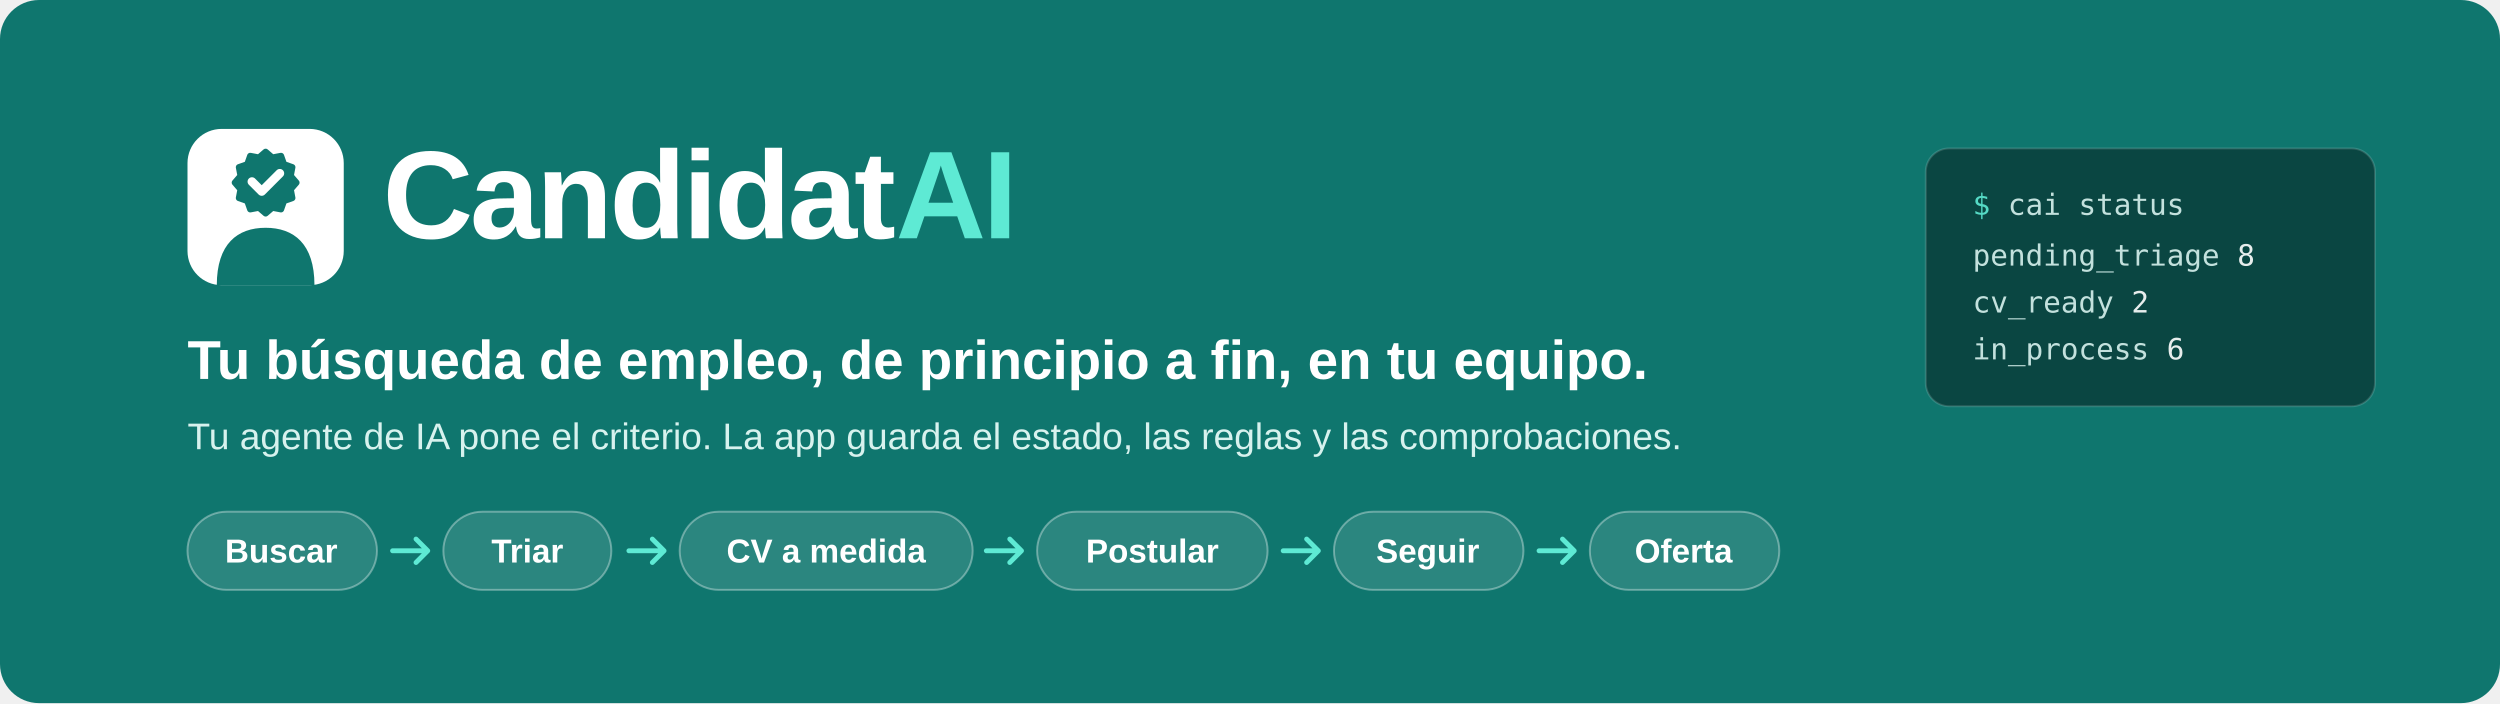
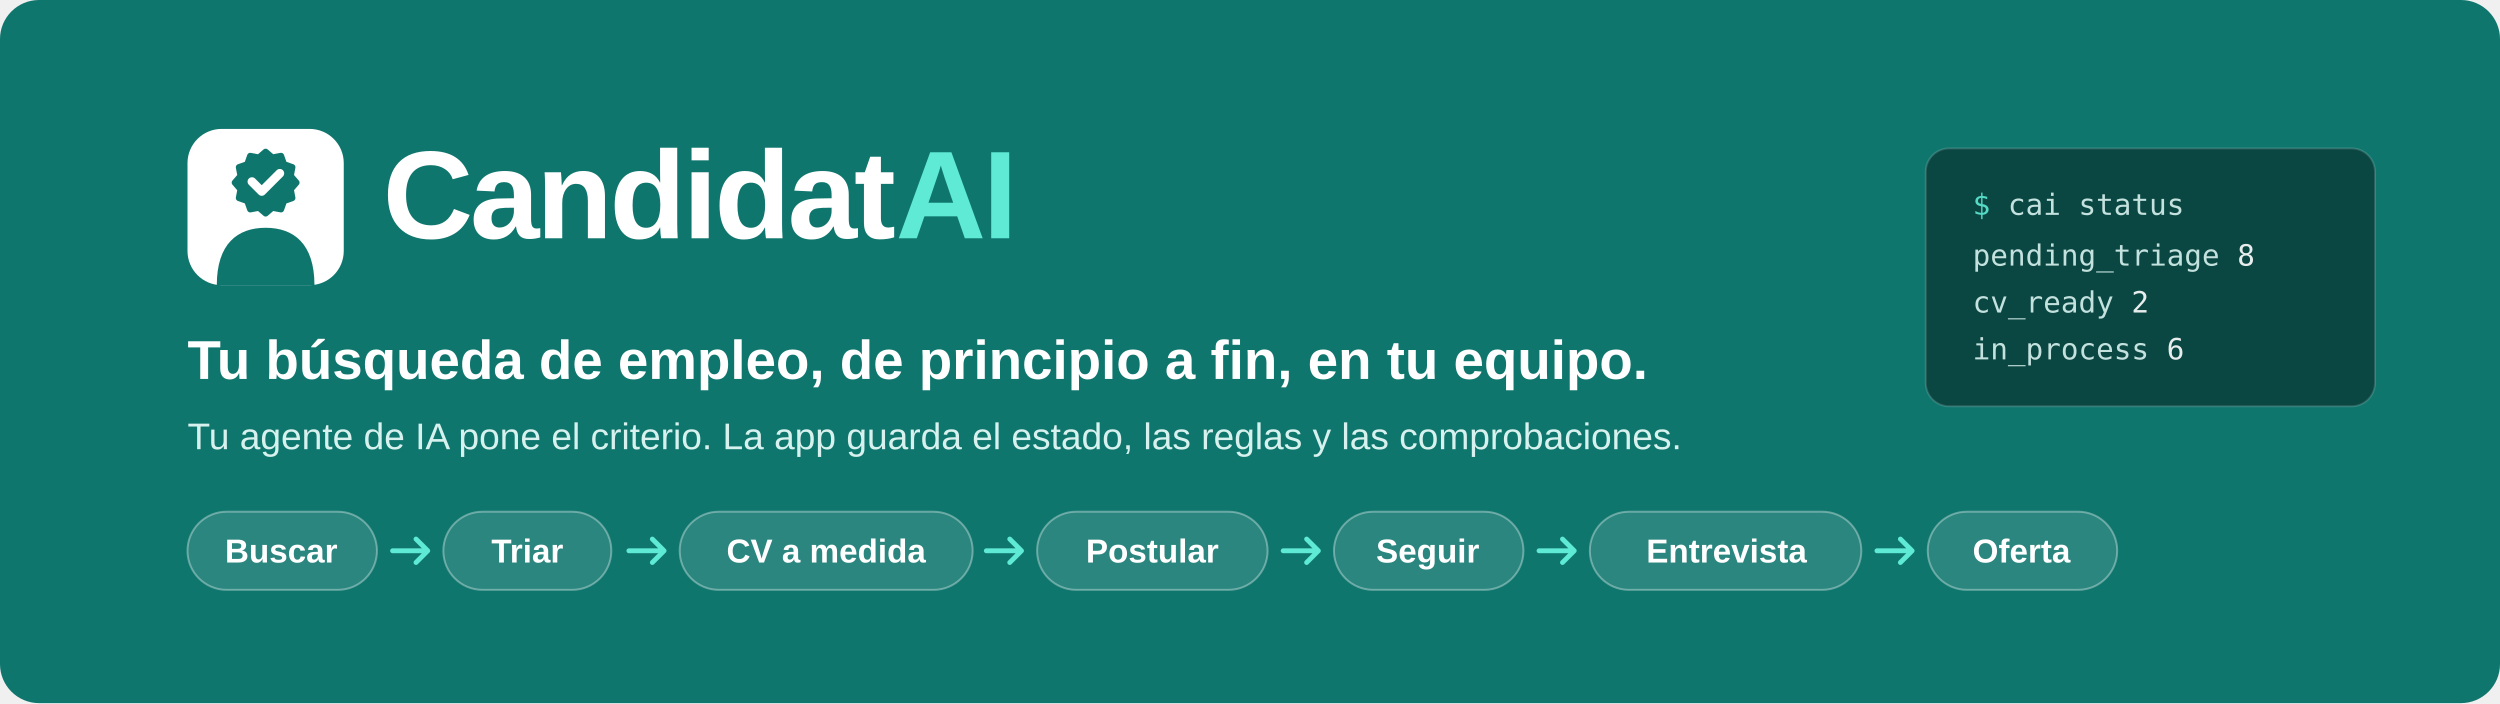
<svg xmlns="http://www.w3.org/2000/svg" width="1280" height="360" viewBox="0 0 1280 360" role="img" aria-label="CandidatAI — Tu búsqueda de empleo, de principio a fin, en tu equipo.">
  <rect width="1280" height="360" rx="20" fill="#0F766E" />
  <g font-family="'Segoe UI', 'Helvetica Neue', Arial, sans-serif">
    <g transform="translate(96,66) scale(1.25)">
      <rect width="64" height="64" rx="14" fill="#ffffff" />
      <path d="M12 64 C12 47 20.5 40.5 32 40.5 C43.5 40.5 52 47 52 64 Z" fill="#0F766E" />
      <polygon points="32.00,9.40 34.74,11.76 38.30,11.09 39.50,14.50 42.91,15.70 42.24,19.26 44.60,22.00 42.24,24.74 42.91,28.30 39.50,29.50 38.30,32.91 34.74,32.24 32.00,34.60 29.26,32.24 25.70,32.91 24.50,29.50 21.09,28.30 21.76,24.74 19.40,22.00 21.76,19.26 21.09,15.70 24.50,14.50 25.70,11.09 29.26,11.76" fill="#0F766E" stroke="#0F766E" stroke-width="2.6" stroke-linejoin="round" />
      <path d="M26.4 21.6 L30.4 25.6 L37.8 18.2" fill="none" stroke="#ffffff" stroke-width="3.6" stroke-linecap="round" stroke-linejoin="round" />
    </g>
    <text x="196" y="122" font-size="64" font-weight="700" fill="#ffffff" letter-spacing="-1.6">Candidat<tspan fill="#5EEAD4">AI</tspan>
    </text>
    <text x="96" y="194" font-size="28" font-weight="600" fill="#ffffff">Tu búsqueda de empleo, de principio a fin, en tu equipo.</text>
    <text x="96" y="230" font-size="19" fill="#D7F2EE">Tu agente de IA pone el criterio. La app guarda el estado, las reglas y las comprobaciones.</text>
    <g transform="translate(96,262)">
      <rect width="97" height="40" rx="20" fill="#ffffff" fill-opacity="0.12" stroke="#ffffff" stroke-opacity="0.35" />
      <text x="48" y="26" text-anchor="middle" font-size="17" font-weight="600" fill="#ffffff">Buscar</text>
    </g>
    <path d="M201 282 h18 m-6 -6 l6 6 l-6 6" stroke="#5EEAD4" stroke-width="2.5" fill="none" stroke-linecap="round" stroke-linejoin="round" />
    <g transform="translate(227,262)">
      <rect width="86" height="40" rx="20" fill="#ffffff" fill-opacity="0.12" stroke="#ffffff" stroke-opacity="0.35" />
      <text x="43" y="26" text-anchor="middle" font-size="17" font-weight="600" fill="#ffffff">Triar</text>
    </g>
    <path d="M322 282 h18 m-6 -6 l6 6 l-6 6" stroke="#5EEAD4" stroke-width="2.5" fill="none" stroke-linecap="round" stroke-linejoin="round" />
    <g transform="translate(348,262)">
      <rect width="150" height="40" rx="20" fill="#ffffff" fill-opacity="0.12" stroke="#ffffff" stroke-opacity="0.35" />
      <text x="75" y="26" text-anchor="middle" font-size="17" font-weight="600" fill="#ffffff">CV a medida</text>
    </g>
    <path d="M505 282 h18 m-6 -6 l6 6 l-6 6" stroke="#5EEAD4" stroke-width="2.5" fill="none" stroke-linecap="round" stroke-linejoin="round" />
    <g transform="translate(531,262)">
      <rect width="118" height="40" rx="20" fill="#ffffff" fill-opacity="0.12" stroke="#ffffff" stroke-opacity="0.35" />
      <text x="59" y="26" text-anchor="middle" font-size="17" font-weight="600" fill="#ffffff">Postular</text>
    </g>
    <path d="M657 282 h18 m-6 -6 l6 6 l-6 6" stroke="#5EEAD4" stroke-width="2.5" fill="none" stroke-linecap="round" stroke-linejoin="round" />
    <g transform="translate(683,262)">
      <rect width="97" height="40" rx="20" fill="#ffffff" fill-opacity="0.12" stroke="#ffffff" stroke-opacity="0.35" />
      <text x="48" y="26" text-anchor="middle" font-size="17" font-weight="600" fill="#ffffff">Seguir</text>
    </g>
    <path d="M788 282 h18 m-6 -6 l6 6 l-6 6" stroke="#5EEAD4" stroke-width="2.5" fill="none" stroke-linecap="round" stroke-linejoin="round" />
    <g transform="translate(814,262)">
+       <rect width="139" height="40" rx="20" fill="#ffffff" fill-opacity="0.12" stroke="#ffffff" stroke-opacity="0.35" />
+       <text x="70" y="26" text-anchor="middle" font-size="17" font-weight="600" fill="#ffffff">Entrevista</text>
+     </g>
+     <path d="M961 282 h18 m-6 -6 l6 6 l-6 6" stroke="#5EEAD4" stroke-width="2.5" fill="none" stroke-linecap="round" stroke-linejoin="round" />
+     <g transform="translate(987,262)">
      <rect width="97" height="40" rx="20" fill="#ffffff" fill-opacity="0.12" stroke="#ffffff" stroke-opacity="0.35" />
      <text x="48" y="26" text-anchor="middle" font-size="17" font-weight="600" fill="#ffffff">Oferta</text>
    </g>
  </g>
  <g transform="translate(1010,110)" font-family="'Cascadia Code', Consolas, 'SF Mono', monospace" font-size="15" fill="#D7F2EE" fill-opacity="0.9">
    <rect x="-24" y="-34" width="230" height="132" rx="12" fill="#06201E" fill-opacity="0.55" stroke="#ffffff" stroke-opacity="0.15" />
    <text y="0">
      <tspan fill="#5EEAD4">$</tspan> cai status</text>
    <text y="26">pending_triage  <tspan fill="#ffffff">8</tspan>
    </text>
    <text y="50">cv_ready        <tspan fill="#ffffff">2</tspan>
    </text>
    <text y="74">in_process      <tspan fill="#ffffff">6</tspan>
    </text>
  </g>
</svg>
